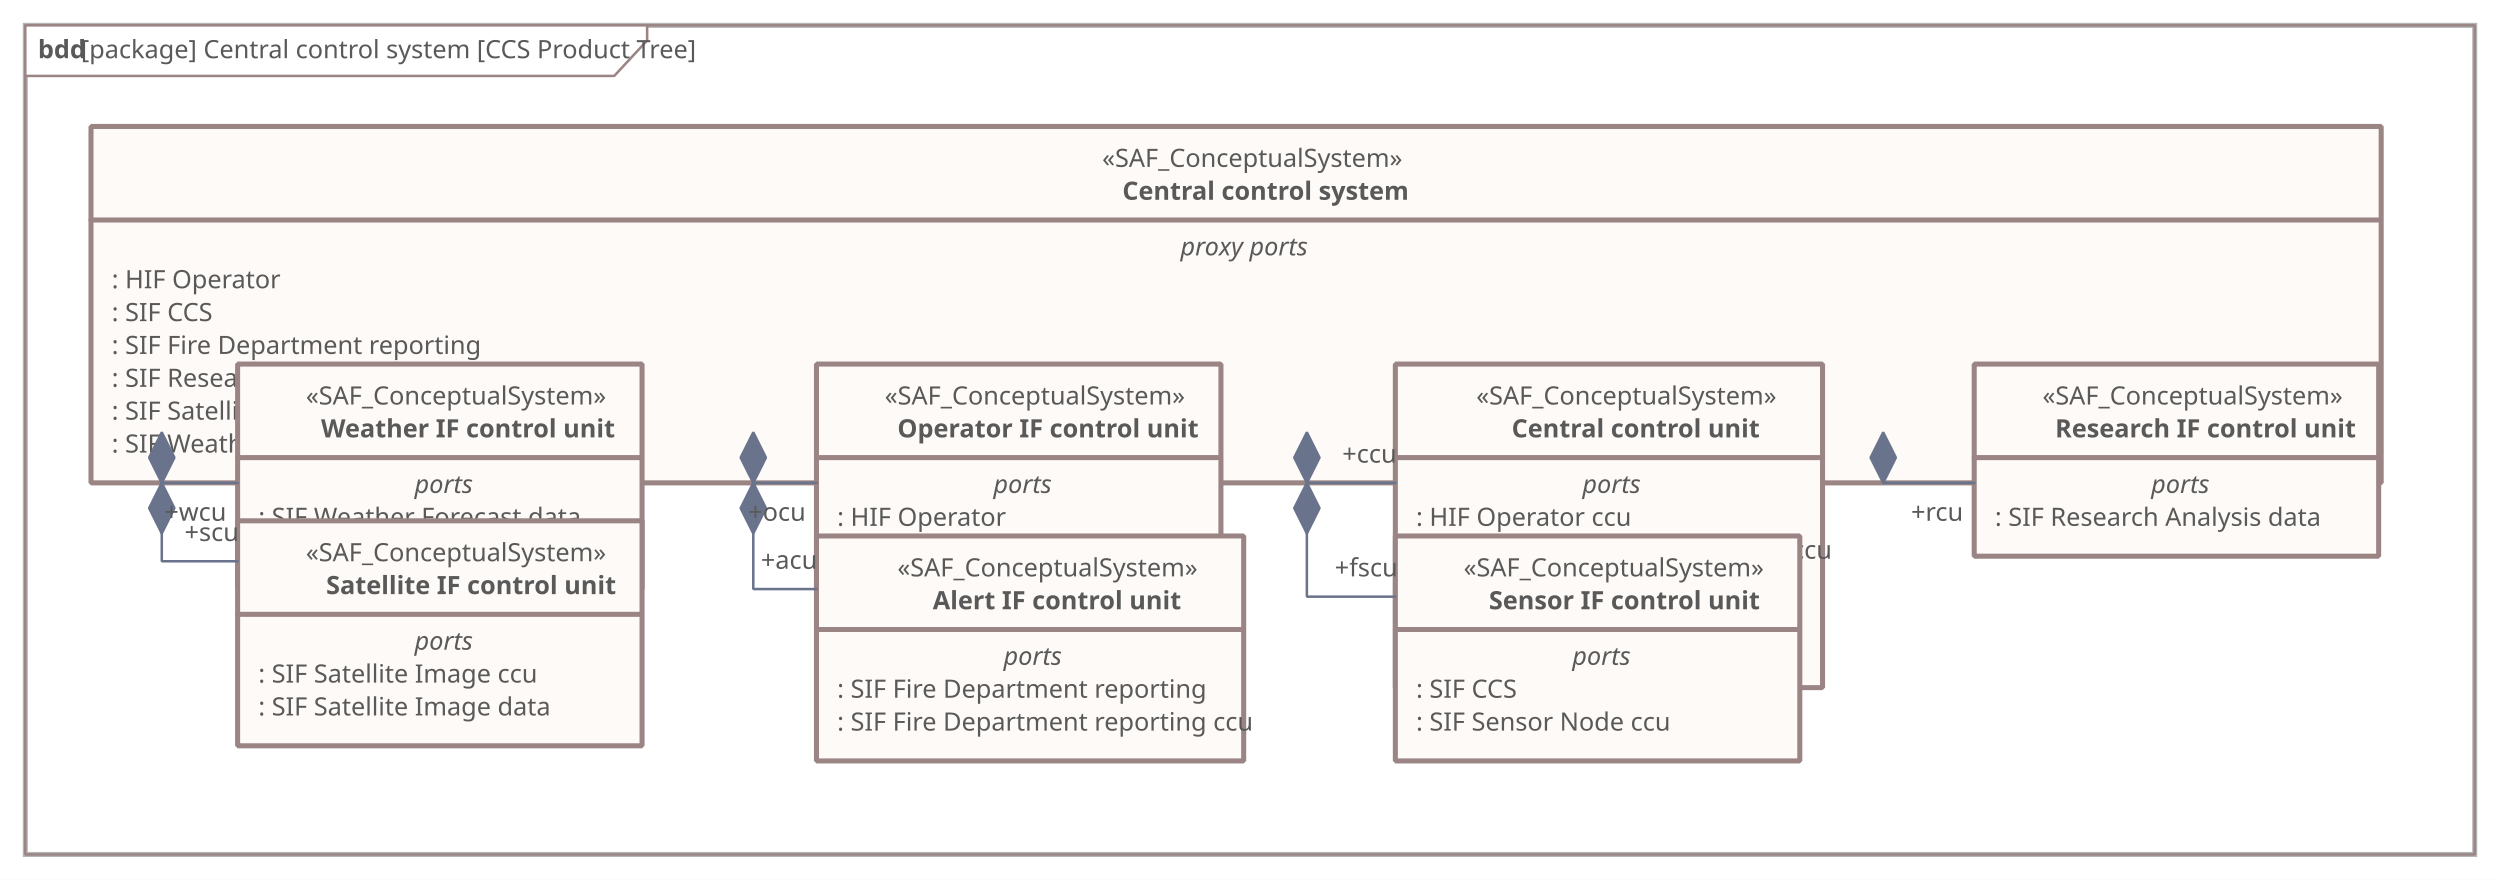
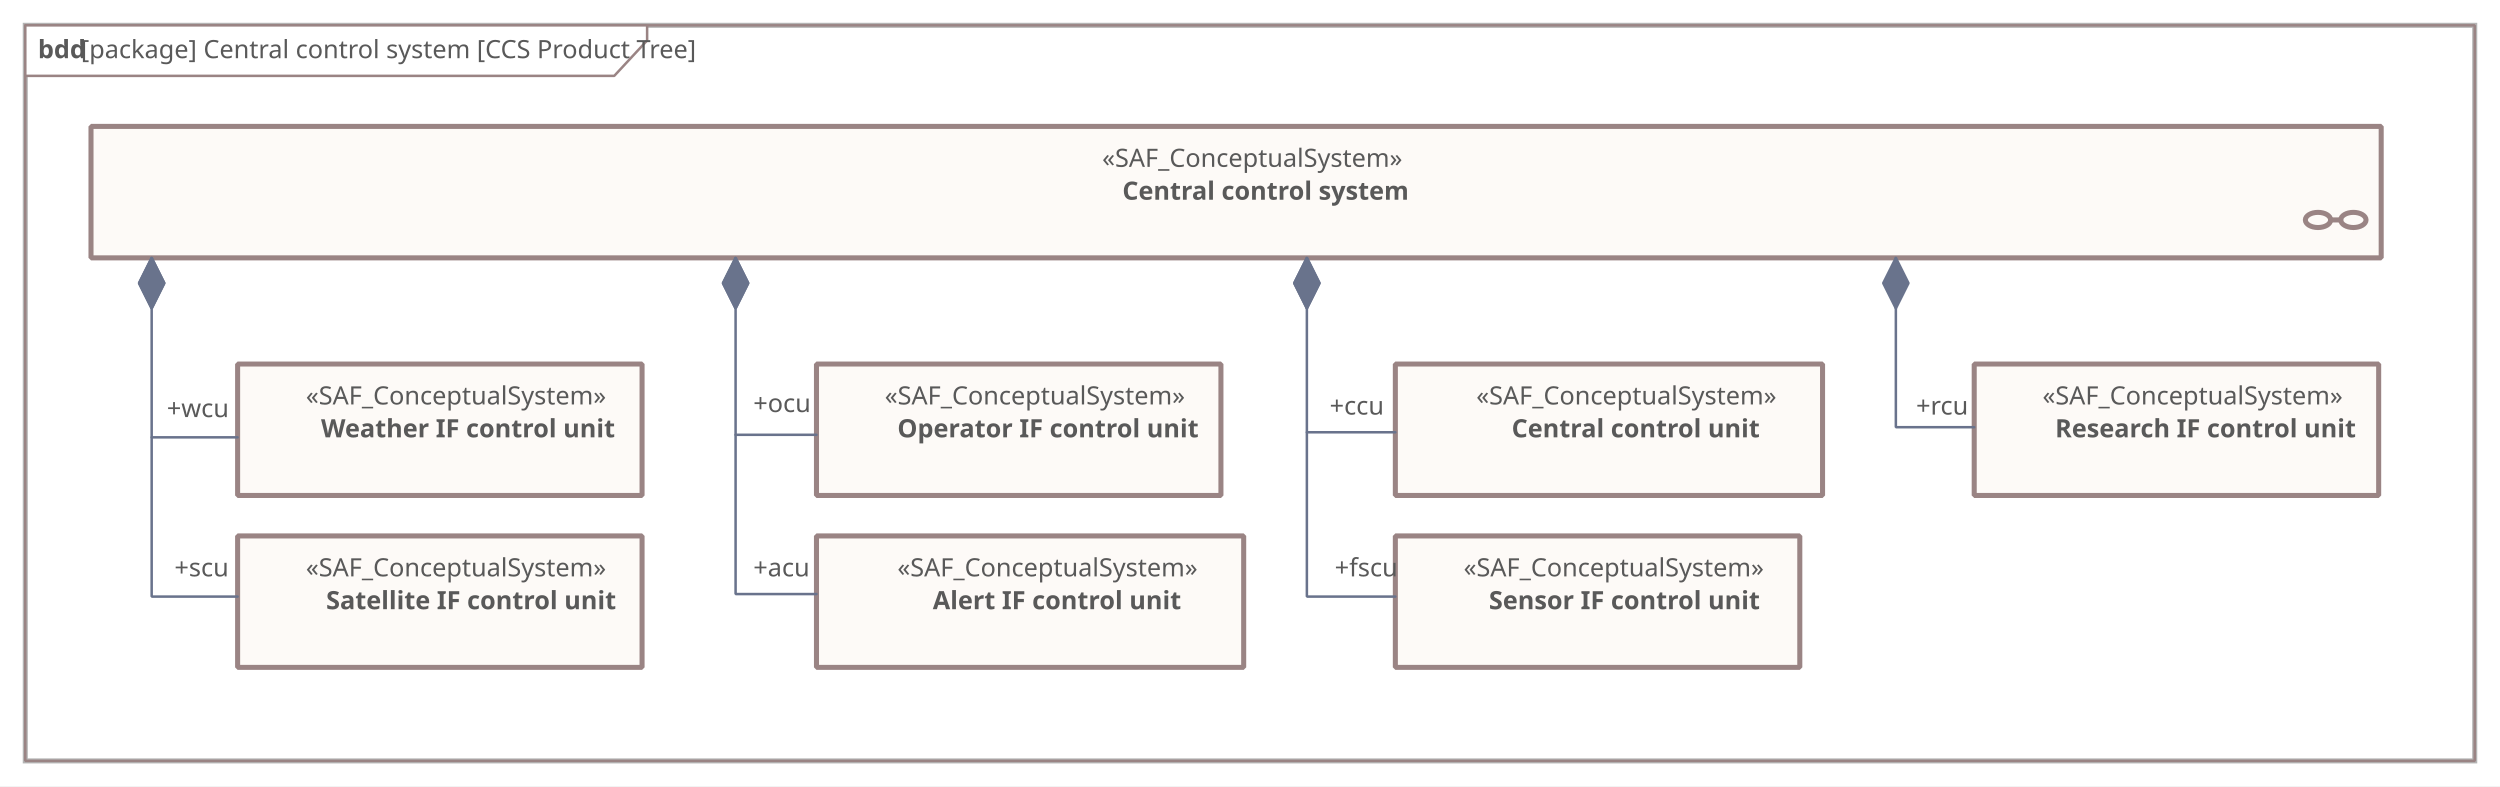
- <svg xmlns="http://www.w3.org/2000/svg" width="26.17cm" height="9.21cm" viewBox="0 0 989 348">
+ <svg xmlns="http://www.w3.org/2000/svg" width="26.17cm" height="8.23cm" viewBox="0 0 989 311">
  <g style="fill:#FFFFFF;fill-opacity:1.00;">
-     <rect x="0" y="0" width="989" height="348" shape-rendering="auto" />
+     <rect x="0" y="0" width="989" height="311" shape-rendering="auto" />
  </g>
  <g style="stroke-width:2;stroke-linecap:square;stroke-linejoin:miter; fill:#000000;fill-opacity:0.00; stroke:#B4B4B4; stroke-opacity:1.00;">
-     <path d="M 10 10 L 10 338 L 979 338 L 979 10 L 10 10" shape-rendering="auto" />
+     <path d="M 10 10 L 10 301 L 979 301 L 979 10 L 10 10" shape-rendering="auto" />
  </g>
  <g style="stroke-width:1;stroke-linecap:round;stroke-linejoin:bevel; fill:#000000;fill-opacity:0.00; stroke:#9A8484; stroke-opacity:1.00;">
-     <path d="M 10 10 L 10 338 L 979 338 L 979 10 L 10 10" shape-rendering="auto" />
+     <path d="M 10 10 L 10 301 L 979 301 L 979 10 L 10 10" shape-rendering="auto" />
  </g>
  <g style="stroke-width:1;stroke-linecap:round;stroke-linejoin:bevel; fill:#FFFFFF;fill-opacity:1.00; stroke:#9A8484; stroke-opacity:1.00;">
    <path d="M 10 30 L 243 30 L 256 16 L 256 10 L 10 10 Z" shape-rendering="auto" />
  </g>
  <g style="stroke-width:1;stroke-linecap:round;stroke-linejoin:bevel; fill:#595959;fill-opacity:1.00; stroke:#000000; stroke-opacity:0.00;">
    <text x="15.00" y="23.00" textLength="15" style="font-family:Calibri; font-weight:700; font-style:normal; font-size:10px; fill:#595959;fill-opacity:1.00; stroke:#000000; stroke-opacity:0.00; stroke-width:0; white-space: pre;" xml:space="preserve" transform="rotate(-0.00 15.00 23.00)">bdd</text>
    <text x="32.00" y="23.00" textLength="205" style="font-family:Calibri; font-weight:0; font-style:normal; font-size:10px; fill:#595959;fill-opacity:1.00; stroke:#000000; stroke-opacity:0.00; stroke-width:0; white-space: pre;" xml:space="preserve" transform="rotate(-0.00 32.00 23.00)">[package] Central control system [CCS Product Tree]</text>
  </g>
  <g style="stroke-width:2;stroke-linecap:round;stroke-linejoin:bevel; fill:#FDFAF7;fill-opacity:1.00; stroke:#9A8484; stroke-opacity:1.00;">
-     <rect x="36" y="50" width="906" height="141" rx="0.00" shape-rendering="auto" />
+     <rect x="36" y="50" width="906" height="52" rx="0.00" shape-rendering="auto" />
  </g>
  <g style="stroke-width:1;stroke-linecap:round;stroke-linejoin:bevel; fill:#595959;fill-opacity:1.00; stroke:#000000; stroke-opacity:0.00;">
    <text x="436.00" y="66.00" textLength="105" style="font-family:Calibri; font-weight:0; font-style:normal; font-size:10px; fill:#595959;fill-opacity:1.00; stroke:#000000; stroke-opacity:0.00; stroke-width:0; white-space: pre;" xml:space="preserve" transform="rotate(-0.00 436.00 66.00)">«SAF_ConceptualSystem»</text>
    <text x="444.00" y="79.00" textLength="90" style="font-family:Calibri; font-weight:700; font-style:normal; font-size:10px; fill:#595959;fill-opacity:1.00; stroke:#000000; stroke-opacity:0.00; stroke-width:0; white-space: pre;" xml:space="preserve" transform="rotate(-0.00 444.00 79.00)">Central control system</text>
  </g>
+   <g style="stroke-width:2;stroke-linecap:round;stroke-linejoin:bevel; fill:#FDFAF7;fill-opacity:1.00; stroke:#9A8484; stroke-opacity:1.00;">
+     <ellipse cx="917.00" cy="87.00" rx="5.00" ry="3.00" shape-rendering="auto" />
+     <ellipse cx="931.00" cy="87.00" rx="5.00" ry="3.00" shape-rendering="auto" />
+   </g>
  <g style="stroke-width:2;stroke-linecap:round;stroke-linejoin:bevel; fill:#000000;fill-opacity:0.00; stroke:#9A8484; stroke-opacity:1.00;">
-     <path d="M 36 87 L 941 87" shape-rendering="auto" />
-   </g>
-   <g style="stroke-width:1;stroke-linecap:round;stroke-linejoin:bevel; fill:#595959;fill-opacity:1.00; stroke:#000000; stroke-opacity:0.00;">
-     <text x="467.00" y="101.00" textLength="43" style="font-family:Calibri; font-weight:0; font-style:italic; font-size:10px; fill:#595959;fill-opacity:1.00; stroke:#000000; stroke-opacity:0.00; stroke-width:0; white-space: pre;" xml:space="preserve" transform="rotate(-0.00 467.00 101.00)">proxy ports</text>
-     <text x="39.00" y="114.00" textLength="61" style="font-family:Calibri; font-weight:0; font-style:normal; font-size:10px; fill:#595959;fill-opacity:1.00; stroke:#000000; stroke-opacity:0.00; stroke-width:0; white-space: pre;" xml:space="preserve" transform="rotate(-0.00 39.00 114.00)">  : HIF Operator</text>
-     <text x="39.00" y="127.00" textLength="39" style="font-family:Calibri; font-weight:0; font-style:normal; font-size:10px; fill:#595959;fill-opacity:1.00; stroke:#000000; stroke-opacity:0.00; stroke-width:0; white-space: pre;" xml:space="preserve" transform="rotate(-0.00 39.00 127.00)">  : SIF CCS</text>
-     <text x="39.00" y="140.00" textLength="127" style="font-family:Calibri; font-weight:0; font-style:normal; font-size:10px; fill:#595959;fill-opacity:1.00; stroke:#000000; stroke-opacity:0.00; stroke-width:0; white-space: pre;" xml:space="preserve" transform="rotate(-0.00 39.00 140.00)">  : SIF Fire Department reporting</text>
-     <text x="39.00" y="153.00" textLength="115" style="font-family:Calibri; font-weight:0; font-style:normal; font-size:10px; fill:#595959;fill-opacity:1.00; stroke:#000000; stroke-opacity:0.00; stroke-width:0; white-space: pre;" xml:space="preserve" transform="rotate(-0.00 39.00 153.00)">  : SIF Research Analysis data</text>
-     <text x="39.00" y="166.00" textLength="104" style="font-family:Calibri; font-weight:0; font-style:normal; font-size:10px; fill:#595959;fill-opacity:1.00; stroke:#000000; stroke-opacity:0.00; stroke-width:0; white-space: pre;" xml:space="preserve" transform="rotate(-0.00 39.00 166.00)">  : SIF Satellite Image data</text>
-     <text x="39.00" y="179.00" textLength="115" style="font-family:Calibri; font-weight:0; font-style:normal; font-size:10px; fill:#595959;fill-opacity:1.00; stroke:#000000; stroke-opacity:0.00; stroke-width:0; white-space: pre;" xml:space="preserve" transform="rotate(-0.00 39.00 179.00)">  : SIF Weather Forecast data</text>
+     <path d="M 922 87 L 926 87" shape-rendering="auto" />
  </g>
  <g style="stroke-width:2;stroke-linecap:round;stroke-linejoin:bevel; fill:#FDFAF7;fill-opacity:1.00; stroke:#9A8484; stroke-opacity:1.00;">
-     <ellipse cx="917.00" cy="176.00" rx="5.00" ry="3.00" shape-rendering="auto" />
-     <ellipse cx="931.00" cy="176.00" rx="5.00" ry="3.00" shape-rendering="auto" />
-   </g>
-   <g style="stroke-width:2;stroke-linecap:round;stroke-linejoin:bevel; fill:#000000;fill-opacity:0.00; stroke:#9A8484; stroke-opacity:1.00;">
-     <path d="M 922 176 L 926 176" shape-rendering="auto" />
-   </g>
-   <g style="stroke-width:2;stroke-linecap:round;stroke-linejoin:bevel; fill:#FDFAF7;fill-opacity:1.00; stroke:#9A8484; stroke-opacity:1.00;">
-     <rect x="94" y="144" width="160" height="89" rx="0.00" shape-rendering="auto" />
+     <rect x="94" y="144" width="160" height="52" rx="0.00" shape-rendering="auto" />
  </g>
  <g style="stroke-width:1;stroke-linecap:round;stroke-linejoin:bevel; fill:#595959;fill-opacity:1.00; stroke:#000000; stroke-opacity:0.00;">
    <text x="121.00" y="160.00" textLength="105" style="font-family:Calibri; font-weight:0; font-style:normal; font-size:10px; fill:#595959;fill-opacity:1.00; stroke:#000000; stroke-opacity:0.00; stroke-width:0; white-space: pre;" xml:space="preserve" transform="rotate(-0.00 121.00 160.00)">«SAF_ConceptualSystem»</text>
    <text x="127.00" y="173.00" textLength="93" style="font-family:Calibri; font-weight:700; font-style:normal; font-size:10px; fill:#595959;fill-opacity:1.00; stroke:#000000; stroke-opacity:0.00; stroke-width:0; white-space: pre;" xml:space="preserve" transform="rotate(-0.00 127.00 173.00)">Weather IF control unit</text>
  </g>
-   <g style="stroke-width:2;stroke-linecap:round;stroke-linejoin:bevel; fill:#000000;fill-opacity:0.00; stroke:#9A8484; stroke-opacity:1.00;">
-     <path d="M 94 181 L 253 181" shape-rendering="auto" />
+   <g style="stroke-width:2;stroke-linecap:round;stroke-linejoin:bevel; fill:#FDFAF7;fill-opacity:1.00; stroke:#9A8484; stroke-opacity:1.00;">
+     <rect x="94" y="212" width="160" height="52" rx="0.00" shape-rendering="auto" />
  </g>
  <g style="stroke-width:1;stroke-linecap:round;stroke-linejoin:bevel; fill:#595959;fill-opacity:1.00; stroke:#000000; stroke-opacity:0.00;">
-     <text x="164.00" y="195.00" textLength="20" style="font-family:Calibri; font-weight:0; font-style:italic; font-size:10px; fill:#595959;fill-opacity:1.00; stroke:#000000; stroke-opacity:0.00; stroke-width:0; white-space: pre;" xml:space="preserve" transform="rotate(-0.00 164.00 195.00)">ports</text>
-     <text x="97.00" y="208.00" textLength="115" style="font-family:Calibri; font-weight:0; font-style:normal; font-size:10px; fill:#595959;fill-opacity:1.00; stroke:#000000; stroke-opacity:0.00; stroke-width:0; white-space: pre;" xml:space="preserve" transform="rotate(-0.00 97.00 208.00)">  : SIF Weather Forecast data</text>
-     <text x="97.00" y="221.00" textLength="103" style="font-family:Calibri; font-weight:0; font-style:normal; font-size:10px; fill:#595959;fill-opacity:1.00; stroke:#000000; stroke-opacity:0.00; stroke-width:0; white-space: pre;" xml:space="preserve" transform="rotate(-0.00 97.00 221.00)">  : SIF Weather Region ccu</text>
+     <text x="121.00" y="228.00" textLength="105" style="font-family:Calibri; font-weight:0; font-style:normal; font-size:10px; fill:#595959;fill-opacity:1.00; stroke:#000000; stroke-opacity:0.00; stroke-width:0; white-space: pre;" xml:space="preserve" transform="rotate(-0.00 121.00 228.00)">«SAF_ConceptualSystem»</text>
+     <text x="129.00" y="241.00" textLength="89" style="font-family:Calibri; font-weight:700; font-style:normal; font-size:10px; fill:#595959;fill-opacity:1.00; stroke:#000000; stroke-opacity:0.00; stroke-width:0; white-space: pre;" xml:space="preserve" transform="rotate(-0.00 129.00 241.00)">Satellite IF control unit</text>
  </g>
  <g style="stroke-width:2;stroke-linecap:round;stroke-linejoin:bevel; fill:#FDFAF7;fill-opacity:1.00; stroke:#9A8484; stroke-opacity:1.00;">
-     <rect x="94" y="206" width="160" height="89" rx="0.00" shape-rendering="auto" />
-   </g>
-   <g style="stroke-width:1;stroke-linecap:round;stroke-linejoin:bevel; fill:#595959;fill-opacity:1.00; stroke:#000000; stroke-opacity:0.00;">
-     <text x="121.00" y="222.00" textLength="105" style="font-family:Calibri; font-weight:0; font-style:normal; font-size:10px; fill:#595959;fill-opacity:1.00; stroke:#000000; stroke-opacity:0.00; stroke-width:0; white-space: pre;" xml:space="preserve" transform="rotate(-0.00 121.00 222.00)">«SAF_ConceptualSystem»</text>
-     <text x="129.00" y="235.00" textLength="89" style="font-family:Calibri; font-weight:700; font-style:normal; font-size:10px; fill:#595959;fill-opacity:1.00; stroke:#000000; stroke-opacity:0.00; stroke-width:0; white-space: pre;" xml:space="preserve" transform="rotate(-0.00 129.00 235.00)">Satellite IF control unit</text>
-   </g>
-   <g style="stroke-width:2;stroke-linecap:round;stroke-linejoin:bevel; fill:#000000;fill-opacity:0.00; stroke:#9A8484; stroke-opacity:1.00;">
-     <path d="M 94 243 L 253 243" shape-rendering="auto" />
-   </g>
-   <g style="stroke-width:1;stroke-linecap:round;stroke-linejoin:bevel; fill:#595959;fill-opacity:1.00; stroke:#000000; stroke-opacity:0.00;">
-     <text x="164.00" y="257.00" textLength="20" style="font-family:Calibri; font-weight:0; font-style:italic; font-size:10px; fill:#595959;fill-opacity:1.00; stroke:#000000; stroke-opacity:0.00; stroke-width:0; white-space: pre;" xml:space="preserve" transform="rotate(-0.00 164.00 257.00)">ports</text>
-     <text x="97.00" y="270.00" textLength="99" style="font-family:Calibri; font-weight:0; font-style:normal; font-size:10px; fill:#595959;fill-opacity:1.00; stroke:#000000; stroke-opacity:0.00; stroke-width:0; white-space: pre;" xml:space="preserve" transform="rotate(-0.00 97.00 270.00)">  : SIF Satellite Image ccu</text>
-     <text x="97.00" y="283.00" textLength="104" style="font-family:Calibri; font-weight:0; font-style:normal; font-size:10px; fill:#595959;fill-opacity:1.00; stroke:#000000; stroke-opacity:0.00; stroke-width:0; white-space: pre;" xml:space="preserve" transform="rotate(-0.00 97.00 283.00)">  : SIF Satellite Image data</text>
-   </g>
-   <g style="stroke-width:2;stroke-linecap:round;stroke-linejoin:bevel; fill:#FDFAF7;fill-opacity:1.00; stroke:#9A8484; stroke-opacity:1.00;">
-     <rect x="323" y="144" width="160" height="89" rx="0.00" shape-rendering="auto" />
+     <rect x="323" y="144" width="160" height="52" rx="0.00" shape-rendering="auto" />
  </g>
  <g style="stroke-width:1;stroke-linecap:round;stroke-linejoin:bevel; fill:#595959;fill-opacity:1.00; stroke:#000000; stroke-opacity:0.00;">
    <text x="350.00" y="160.00" textLength="105" style="font-family:Calibri; font-weight:0; font-style:normal; font-size:10px; fill:#595959;fill-opacity:1.00; stroke:#000000; stroke-opacity:0.00; stroke-width:0; white-space: pre;" xml:space="preserve" transform="rotate(-0.00 350.00 160.00)">«SAF_ConceptualSystem»</text>
    <text x="355.00" y="173.00" textLength="95" style="font-family:Calibri; font-weight:700; font-style:normal; font-size:10px; fill:#595959;fill-opacity:1.00; stroke:#000000; stroke-opacity:0.00; stroke-width:0; white-space: pre;" xml:space="preserve" transform="rotate(-0.00 355.00 173.00)">Operator IF control unit</text>
  </g>
-   <g style="stroke-width:2;stroke-linecap:round;stroke-linejoin:bevel; fill:#000000;fill-opacity:0.00; stroke:#9A8484; stroke-opacity:1.00;">
-     <path d="M 323 181 L 482 181" shape-rendering="auto" />
-   </g>
-   <g style="stroke-width:1;stroke-linecap:round;stroke-linejoin:bevel; fill:#595959;fill-opacity:1.00; stroke:#000000; stroke-opacity:0.00;">
-     <text x="393.00" y="195.00" textLength="20" style="font-family:Calibri; font-weight:0; font-style:italic; font-size:10px; fill:#595959;fill-opacity:1.00; stroke:#000000; stroke-opacity:0.00; stroke-width:0; white-space: pre;" xml:space="preserve" transform="rotate(-0.00 393.00 195.00)">ports</text>
-     <text x="326.00" y="208.00" textLength="61" style="font-family:Calibri; font-weight:0; font-style:normal; font-size:10px; fill:#595959;fill-opacity:1.00; stroke:#000000; stroke-opacity:0.00; stroke-width:0; white-space: pre;" xml:space="preserve" transform="rotate(-0.00 326.00 208.00)">  : HIF Operator</text>
-     <text x="326.00" y="221.00" textLength="76" style="font-family:Calibri; font-weight:0; font-style:normal; font-size:10px; fill:#595959;fill-opacity:1.00; stroke:#000000; stroke-opacity:0.00; stroke-width:0; white-space: pre;" xml:space="preserve" transform="rotate(-0.00 326.00 221.00)">  : HIF Operator ccu</text>
-   </g>
  <g style="stroke-width:2;stroke-linecap:round;stroke-linejoin:bevel; fill:#FDFAF7;fill-opacity:1.00; stroke:#9A8484; stroke-opacity:1.00;">
-     <rect x="323" y="212" width="169" height="89" rx="0.00" shape-rendering="auto" />
+     <rect x="323" y="212" width="169" height="52" rx="0.00" shape-rendering="auto" />
  </g>
  <g style="stroke-width:1;stroke-linecap:round;stroke-linejoin:bevel; fill:#595959;fill-opacity:1.00; stroke:#000000; stroke-opacity:0.00;">
    <text x="355.00" y="228.00" textLength="105" style="font-family:Calibri; font-weight:0; font-style:normal; font-size:10px; fill:#595959;fill-opacity:1.00; stroke:#000000; stroke-opacity:0.00; stroke-width:0; white-space: pre;" xml:space="preserve" transform="rotate(-0.00 355.00 228.00)">«SAF_ConceptualSystem»</text>
    <text x="369.00" y="241.00" textLength="77" style="font-family:Calibri; font-weight:700; font-style:normal; font-size:10px; fill:#595959;fill-opacity:1.00; stroke:#000000; stroke-opacity:0.00; stroke-width:0; white-space: pre;" xml:space="preserve" transform="rotate(-0.00 369.00 241.00)">Alert IF control unit</text>
  </g>
-   <g style="stroke-width:2;stroke-linecap:round;stroke-linejoin:bevel; fill:#000000;fill-opacity:0.00; stroke:#9A8484; stroke-opacity:1.00;">
-     <path d="M 323 249 L 491 249" shape-rendering="auto" />
-   </g>
-   <g style="stroke-width:1;stroke-linecap:round;stroke-linejoin:bevel; fill:#595959;fill-opacity:1.00; stroke:#000000; stroke-opacity:0.00;">
-     <text x="397.00" y="263.00" textLength="20" style="font-family:Calibri; font-weight:0; font-style:italic; font-size:10px; fill:#595959;fill-opacity:1.00; stroke:#000000; stroke-opacity:0.00; stroke-width:0; white-space: pre;" xml:space="preserve" transform="rotate(-0.00 397.00 263.00)">ports</text>
-     <text x="326.00" y="276.00" textLength="127" style="font-family:Calibri; font-weight:0; font-style:normal; font-size:10px; fill:#595959;fill-opacity:1.00; stroke:#000000; stroke-opacity:0.00; stroke-width:0; white-space: pre;" xml:space="preserve" transform="rotate(-0.00 326.00 276.00)">  : SIF Fire Department reporting</text>
-     <text x="326.00" y="289.00" textLength="142" style="font-family:Calibri; font-weight:0; font-style:normal; font-size:10px; fill:#595959;fill-opacity:1.00; stroke:#000000; stroke-opacity:0.00; stroke-width:0; white-space: pre;" xml:space="preserve" transform="rotate(-0.00 326.00 289.00)">  : SIF Fire Department reporting ccu</text>
-   </g>
  <g style="stroke-width:2;stroke-linecap:round;stroke-linejoin:bevel; fill:#FDFAF7;fill-opacity:1.00; stroke:#9A8484; stroke-opacity:1.00;">
-     <rect x="552" y="144" width="169" height="128" rx="0.00" shape-rendering="auto" />
+     <rect x="552" y="144" width="169" height="52" rx="0.00" shape-rendering="auto" />
  </g>
  <g style="stroke-width:1;stroke-linecap:round;stroke-linejoin:bevel; fill:#595959;fill-opacity:1.00; stroke:#000000; stroke-opacity:0.00;">
    <text x="584.00" y="160.00" textLength="105" style="font-family:Calibri; font-weight:0; font-style:normal; font-size:10px; fill:#595959;fill-opacity:1.00; stroke:#000000; stroke-opacity:0.00; stroke-width:0; white-space: pre;" xml:space="preserve" transform="rotate(-0.00 584.00 160.00)">«SAF_ConceptualSystem»</text>
    <text x="598.00" y="173.00" textLength="76" style="font-family:Calibri; font-weight:700; font-style:normal; font-size:10px; fill:#595959;fill-opacity:1.00; stroke:#000000; stroke-opacity:0.00; stroke-width:0; white-space: pre;" xml:space="preserve" transform="rotate(-0.00 598.00 173.00)">Central control unit</text>
  </g>
-   <g style="stroke-width:2;stroke-linecap:round;stroke-linejoin:bevel; fill:#000000;fill-opacity:0.00; stroke:#9A8484; stroke-opacity:1.00;">
-     <path d="M 552 181 L 720 181" shape-rendering="auto" />
-   </g>
-   <g style="stroke-width:1;stroke-linecap:round;stroke-linejoin:bevel; fill:#595959;fill-opacity:1.00; stroke:#000000; stroke-opacity:0.00;">
-     <text x="626.00" y="195.00" textLength="20" style="font-family:Calibri; font-weight:0; font-style:italic; font-size:10px; fill:#595959;fill-opacity:1.00; stroke:#000000; stroke-opacity:0.00; stroke-width:0; white-space: pre;" xml:space="preserve" transform="rotate(-0.00 626.00 195.00)">ports</text>
-     <text x="555.00" y="208.00" textLength="76" style="font-family:Calibri; font-weight:0; font-style:normal; font-size:10px; fill:#595959;fill-opacity:1.00; stroke:#000000; stroke-opacity:0.00; stroke-width:0; white-space: pre;" xml:space="preserve" transform="rotate(-0.00 555.00 208.00)">  : HIF Operator ccu</text>
-     <text x="555.00" y="221.00" textLength="142" style="font-family:Calibri; font-weight:0; font-style:normal; font-size:10px; fill:#595959;fill-opacity:1.00; stroke:#000000; stroke-opacity:0.00; stroke-width:0; white-space: pre;" xml:space="preserve" transform="rotate(-0.00 555.00 221.00)">  : SIF Fire Department reporting ccu</text>
-     <text x="555.00" y="234.00" textLength="99" style="font-family:Calibri; font-weight:0; font-style:normal; font-size:10px; fill:#595959;fill-opacity:1.00; stroke:#000000; stroke-opacity:0.00; stroke-width:0; white-space: pre;" xml:space="preserve" transform="rotate(-0.00 555.00 234.00)">  : SIF Satellite Image ccu</text>
-     <text x="555.00" y="247.00" textLength="89" style="font-family:Calibri; font-weight:0; font-style:normal; font-size:10px; fill:#595959;fill-opacity:1.00; stroke:#000000; stroke-opacity:0.00; stroke-width:0; white-space: pre;" xml:space="preserve" transform="rotate(-0.00 555.00 247.00)">  : SIF Sensor Node ccu</text>
-     <text x="555.00" y="260.00" textLength="103" style="font-family:Calibri; font-weight:0; font-style:normal; font-size:10px; fill:#595959;fill-opacity:1.00; stroke:#000000; stroke-opacity:0.00; stroke-width:0; white-space: pre;" xml:space="preserve" transform="rotate(-0.00 555.00 260.00)">  : SIF Weather Region ccu</text>
-   </g>
  <g style="stroke-width:2;stroke-linecap:round;stroke-linejoin:bevel; fill:#FDFAF7;fill-opacity:1.00; stroke:#9A8484; stroke-opacity:1.00;">
-     <rect x="552" y="212" width="160" height="89" rx="0.00" shape-rendering="auto" />
+     <rect x="552" y="212" width="160" height="52" rx="0.00" shape-rendering="auto" />
  </g>
  <g style="stroke-width:1;stroke-linecap:round;stroke-linejoin:bevel; fill:#595959;fill-opacity:1.00; stroke:#000000; stroke-opacity:0.00;">
    <text x="579.00" y="228.00" textLength="105" style="font-family:Calibri; font-weight:0; font-style:normal; font-size:10px; fill:#595959;fill-opacity:1.00; stroke:#000000; stroke-opacity:0.00; stroke-width:0; white-space: pre;" xml:space="preserve" transform="rotate(-0.00 579.00 228.00)">«SAF_ConceptualSystem»</text>
    <text x="589.00" y="241.00" textLength="85" style="font-family:Calibri; font-weight:700; font-style:normal; font-size:10px; fill:#595959;fill-opacity:1.00; stroke:#000000; stroke-opacity:0.00; stroke-width:0; white-space: pre;" xml:space="preserve" transform="rotate(-0.00 589.00 241.00)">Sensor IF control unit</text>
  </g>
-   <g style="stroke-width:2;stroke-linecap:round;stroke-linejoin:bevel; fill:#000000;fill-opacity:0.00; stroke:#9A8484; stroke-opacity:1.00;">
-     <path d="M 552 249 L 711 249" shape-rendering="auto" />
-   </g>
-   <g style="stroke-width:1;stroke-linecap:round;stroke-linejoin:bevel; fill:#595959;fill-opacity:1.00; stroke:#000000; stroke-opacity:0.00;">
-     <text x="622.00" y="263.00" textLength="20" style="font-family:Calibri; font-weight:0; font-style:italic; font-size:10px; fill:#595959;fill-opacity:1.00; stroke:#000000; stroke-opacity:0.00; stroke-width:0; white-space: pre;" xml:space="preserve" transform="rotate(-0.00 622.00 263.00)">ports</text>
-     <text x="555.00" y="276.00" textLength="39" style="font-family:Calibri; font-weight:0; font-style:normal; font-size:10px; fill:#595959;fill-opacity:1.00; stroke:#000000; stroke-opacity:0.00; stroke-width:0; white-space: pre;" xml:space="preserve" transform="rotate(-0.00 555.00 276.00)">  : SIF CCS</text>
-     <text x="555.00" y="289.00" textLength="89" style="font-family:Calibri; font-weight:0; font-style:normal; font-size:10px; fill:#595959;fill-opacity:1.00; stroke:#000000; stroke-opacity:0.00; stroke-width:0; white-space: pre;" xml:space="preserve" transform="rotate(-0.00 555.00 289.00)">  : SIF Sensor Node ccu</text>
-   </g>
  <g style="stroke-width:2;stroke-linecap:round;stroke-linejoin:bevel; fill:#FDFAF7;fill-opacity:1.00; stroke:#9A8484; stroke-opacity:1.00;">
-     <rect x="781" y="144" width="160" height="76" rx="0.00" shape-rendering="auto" />
+     <rect x="781" y="144" width="160" height="52" rx="0.00" shape-rendering="auto" />
  </g>
  <g style="stroke-width:1;stroke-linecap:round;stroke-linejoin:bevel; fill:#595959;fill-opacity:1.00; stroke:#000000; stroke-opacity:0.00;">
    <text x="808.00" y="160.00" textLength="105" style="font-family:Calibri; font-weight:0; font-style:normal; font-size:10px; fill:#595959;fill-opacity:1.00; stroke:#000000; stroke-opacity:0.00; stroke-width:0; white-space: pre;" xml:space="preserve" transform="rotate(-0.00 808.00 160.00)">«SAF_ConceptualSystem»</text>
    <text x="813.00" y="173.00" textLength="95" style="font-family:Calibri; font-weight:700; font-style:normal; font-size:10px; fill:#595959;fill-opacity:1.00; stroke:#000000; stroke-opacity:0.00; stroke-width:0; white-space: pre;" xml:space="preserve" transform="rotate(-0.00 813.00 173.00)">Research IF control unit</text>
  </g>
-   <g style="stroke-width:2;stroke-linecap:round;stroke-linejoin:bevel; fill:#000000;fill-opacity:0.00; stroke:#9A8484; stroke-opacity:1.00;">
-     <path d="M 781 181 L 940 181" shape-rendering="auto" />
+   <g style="stroke-width:1;stroke-linecap:round;stroke-linejoin:bevel; fill:#000000;fill-opacity:0.00; stroke:#69738C; stroke-opacity:1.00;">
+     <path d="M 94 173 L 60 173 M 60 102" shape-rendering="auto" />
+   </g>
+   <g style="stroke-width:1;stroke-linecap:round;stroke-linejoin:bevel; fill:#69738C;fill-opacity:1.00; stroke:#69738C; stroke-opacity:1.00;">
+     <polygon points="65 112 60 102 55 112 60 122" shape-rendering="auto" style="fill-rule:evenodd;" />
+   </g>
+   <g style="stroke-width:1;stroke-linecap:round;stroke-linejoin:bevel; fill:#000000;fill-opacity:0.00; stroke:#69738C; stroke-opacity:1.00;">
+     <path d="M 94 236 L 60 236 L 60 102" shape-rendering="auto" />
+   </g>
+   <g style="stroke-width:1;stroke-linecap:round;stroke-linejoin:bevel; fill:#69738C;fill-opacity:1.00; stroke:#69738C; stroke-opacity:1.00;">
+     <polygon points="65 112 60 102 55 112 60 122" shape-rendering="auto" style="fill-rule:evenodd;" />
+   </g>
+   <g style="stroke-width:1;stroke-linecap:round;stroke-linejoin:bevel; fill:#000000;fill-opacity:0.00; stroke:#69738C; stroke-opacity:1.00;">
+     <path d="M 323 172 L 291 172 M 291 102" shape-rendering="auto" />
+   </g>
+   <g style="stroke-width:1;stroke-linecap:round;stroke-linejoin:bevel; fill:#69738C;fill-opacity:1.00; stroke:#69738C; stroke-opacity:1.00;">
+     <polygon points="296 112 291 102 286 112 291 122" shape-rendering="auto" style="fill-rule:evenodd;" />
+   </g>
+   <g style="stroke-width:1;stroke-linecap:round;stroke-linejoin:bevel; fill:#000000;fill-opacity:0.00; stroke:#69738C; stroke-opacity:1.00;">
+     <path d="M 323 235 L 291 235 L 291 102" shape-rendering="auto" />
+   </g>
+   <g style="stroke-width:1;stroke-linecap:round;stroke-linejoin:bevel; fill:#69738C;fill-opacity:1.00; stroke:#69738C; stroke-opacity:1.00;">
+     <polygon points="296 112 291 102 286 112 291 122" shape-rendering="auto" style="fill-rule:evenodd;" />
+   </g>
+   <g style="stroke-width:1;stroke-linecap:round;stroke-linejoin:bevel; fill:#000000;fill-opacity:0.00; stroke:#69738C; stroke-opacity:1.00;">
+     <path d="M 552 171 L 517 171 M 517 102" shape-rendering="auto" />
+   </g>
+   <g style="stroke-width:1;stroke-linecap:round;stroke-linejoin:bevel; fill:#69738C;fill-opacity:1.00; stroke:#69738C; stroke-opacity:1.00;">
+     <polygon points="522 112 517 102 512 112 517 122" shape-rendering="auto" style="fill-rule:evenodd;" />
+   </g>
+   <g style="stroke-width:1;stroke-linecap:round;stroke-linejoin:bevel; fill:#000000;fill-opacity:0.00; stroke:#69738C; stroke-opacity:1.00;">
+     <path d="M 552 236 L 517 236 L 517 102" shape-rendering="auto" />
+   </g>
+   <g style="stroke-width:1;stroke-linecap:round;stroke-linejoin:bevel; fill:#69738C;fill-opacity:1.00; stroke:#69738C; stroke-opacity:1.00;">
+     <polygon points="522 112 517 102 512 112 517 122" shape-rendering="auto" style="fill-rule:evenodd;" />
+   </g>
+   <g style="stroke-width:1;stroke-linecap:round;stroke-linejoin:bevel; fill:#000000;fill-opacity:0.00; stroke:#69738C; stroke-opacity:1.00;">
+     <path d="M 781 169 L 750 169 L 750 102" shape-rendering="auto" />
+   </g>
+   <g style="stroke-width:1;stroke-linecap:round;stroke-linejoin:bevel; fill:#69738C;fill-opacity:1.00; stroke:#69738C; stroke-opacity:1.00;">
+     <polygon points="755 112 750 102 745 112 750 122" shape-rendering="auto" style="fill-rule:evenodd;" />
  </g>
  <g style="stroke-width:1;stroke-linecap:round;stroke-linejoin:bevel; fill:#595959;fill-opacity:1.00; stroke:#000000; stroke-opacity:0.00;">
-     <text x="851.00" y="195.00" textLength="20" style="font-family:Calibri; font-weight:0; font-style:italic; font-size:10px; fill:#595959;fill-opacity:1.00; stroke:#000000; stroke-opacity:0.00; stroke-width:0; white-space: pre;" xml:space="preserve" transform="rotate(-0.00 851.00 195.00)">ports</text>
-     <text x="784.00" y="208.00" textLength="115" style="font-family:Calibri; font-weight:0; font-style:normal; font-size:10px; fill:#595959;fill-opacity:1.00; stroke:#000000; stroke-opacity:0.00; stroke-width:0; white-space: pre;" xml:space="preserve" transform="rotate(-0.00 784.00 208.00)">  : SIF Research Analysis data</text>
-   </g>
-   <g style="stroke-width:1;stroke-linecap:round;stroke-linejoin:bevel; fill:#000000;fill-opacity:0.00; stroke:#69738C; stroke-opacity:1.00;">
-     <path d="M 94 191 L 64 191" shape-rendering="auto" />
-   </g>
-   <g style="stroke-width:1;stroke-linecap:round;stroke-linejoin:bevel; fill:#69738C;fill-opacity:1.00; stroke:#69738C; stroke-opacity:1.00;">
-     <polygon points="59 181 64 191 69 181 64 171" shape-rendering="auto" style="fill-rule:evenodd;" />
-   </g>
-   <g style="stroke-width:1;stroke-linecap:round;stroke-linejoin:bevel; fill:#000000;fill-opacity:0.00; stroke:#69738C; stroke-opacity:1.00;">
-     <path d="M 94 222 L 64 222 L 64 191" shape-rendering="auto" />
-   </g>
-   <g style="stroke-width:1;stroke-linecap:round;stroke-linejoin:bevel; fill:#69738C;fill-opacity:1.00; stroke:#69738C; stroke-opacity:1.00;">
-     <polygon points="69 201 64 191 59 201 64 211" shape-rendering="auto" style="fill-rule:evenodd;" />
-   </g>
-   <g style="stroke-width:1;stroke-linecap:round;stroke-linejoin:bevel; fill:#000000;fill-opacity:0.00; stroke:#69738C; stroke-opacity:1.00;">
-     <path d="M 323 191 L 298 191" shape-rendering="auto" />
-   </g>
-   <g style="stroke-width:1;stroke-linecap:round;stroke-linejoin:bevel; fill:#69738C;fill-opacity:1.00; stroke:#69738C; stroke-opacity:1.00;">
-     <polygon points="293 181 298 191 303 181 298 171" shape-rendering="auto" style="fill-rule:evenodd;" />
-   </g>
-   <g style="stroke-width:1;stroke-linecap:round;stroke-linejoin:bevel; fill:#000000;fill-opacity:0.00; stroke:#69738C; stroke-opacity:1.00;">
-     <path d="M 323 233 L 298 233 L 298 191" shape-rendering="auto" />
-   </g>
-   <g style="stroke-width:1;stroke-linecap:round;stroke-linejoin:bevel; fill:#69738C;fill-opacity:1.00; stroke:#69738C; stroke-opacity:1.00;">
-     <polygon points="303 201 298 191 293 201 298 211" shape-rendering="auto" style="fill-rule:evenodd;" />
-   </g>
-   <g style="stroke-width:1;stroke-linecap:round;stroke-linejoin:bevel; fill:#000000;fill-opacity:0.00; stroke:#69738C; stroke-opacity:1.00;">
-     <path d="M 552 191 L 517 191" shape-rendering="auto" />
-   </g>
-   <g style="stroke-width:1;stroke-linecap:round;stroke-linejoin:bevel; fill:#69738C;fill-opacity:1.00; stroke:#69738C; stroke-opacity:1.00;">
-     <polygon points="512 181 517 191 522 181 517 171" shape-rendering="auto" style="fill-rule:evenodd;" />
-   </g>
-   <g style="stroke-width:1;stroke-linecap:round;stroke-linejoin:bevel; fill:#000000;fill-opacity:0.00; stroke:#69738C; stroke-opacity:1.00;">
-     <path d="M 552 236 L 517 236 L 517 191" shape-rendering="auto" />
-   </g>
-   <g style="stroke-width:1;stroke-linecap:round;stroke-linejoin:bevel; fill:#69738C;fill-opacity:1.00; stroke:#69738C; stroke-opacity:1.00;">
-     <polygon points="522 201 517 191 512 201 517 211" shape-rendering="auto" style="fill-rule:evenodd;" />
-   </g>
-   <g style="stroke-width:1;stroke-linecap:round;stroke-linejoin:bevel; fill:#000000;fill-opacity:0.00; stroke:#69738C; stroke-opacity:1.00;">
-     <path d="M 781 191 L 745 191" shape-rendering="auto" />
-   </g>
-   <g style="stroke-width:1;stroke-linecap:round;stroke-linejoin:bevel; fill:#69738C;fill-opacity:1.00; stroke:#69738C; stroke-opacity:1.00;">
-     <polygon points="740 181 745 191 750 181 745 171" shape-rendering="auto" style="fill-rule:evenodd;" />
-   </g>
-   <g style="stroke-width:1;stroke-linecap:round;stroke-linejoin:bevel; fill:#595959;fill-opacity:1.00; stroke:#000000; stroke-opacity:0.00;">
-     <text x="756.00" y="206.00" textLength="17" style="font-family:Calibri; font-weight:0; font-style:normal; font-size:10px; fill:#595959;fill-opacity:1.00; stroke:#000000; stroke-opacity:0.00; stroke-width:0; white-space: pre;" xml:space="preserve" transform="rotate(-0.00 756.00 206.00)">+rcu</text>
-     <text x="301.00" y="225.00" textLength="19" style="font-family:Calibri; font-weight:0; font-style:normal; font-size:10px; fill:#595959;fill-opacity:1.00; stroke:#000000; stroke-opacity:0.00; stroke-width:0; white-space: pre;" xml:space="preserve" transform="rotate(-0.00 301.00 225.00)">+acu</text>
-     <text x="65.00" y="206.00" textLength="21" style="font-family:Calibri; font-weight:0; font-style:normal; font-size:10px; fill:#595959;fill-opacity:1.00; stroke:#000000; stroke-opacity:0.00; stroke-width:0; white-space: pre;" xml:space="preserve" transform="rotate(-0.00 65.00 206.00)">+wcu</text>
-     <text x="531.00" y="183.00" textLength="18" style="font-family:Calibri; font-weight:0; font-style:normal; font-size:10px; fill:#595959;fill-opacity:1.00; stroke:#000000; stroke-opacity:0.00; stroke-width:0; white-space: pre;" xml:space="preserve" transform="rotate(-0.00 531.00 183.00)">+ccu</text>
-     <text x="73.00" y="214.00" textLength="18" style="font-family:Calibri; font-weight:0; font-style:normal; font-size:10px; fill:#595959;fill-opacity:1.00; stroke:#000000; stroke-opacity:0.00; stroke-width:0; white-space: pre;" xml:space="preserve" transform="rotate(-0.00 73.00 214.00)">+scu</text>
+     <text x="758.00" y="164.00" textLength="17" style="font-family:Calibri; font-weight:0; font-style:normal; font-size:10px; fill:#595959;fill-opacity:1.00; stroke:#000000; stroke-opacity:0.00; stroke-width:0; white-space: pre;" xml:space="preserve" transform="rotate(-0.00 758.00 164.00)">+rcu</text>
+     <text x="66.00" y="165.00" textLength="21" style="font-family:Calibri; font-weight:0; font-style:normal; font-size:10px; fill:#595959;fill-opacity:1.00; stroke:#000000; stroke-opacity:0.00; stroke-width:0; white-space: pre;" xml:space="preserve" transform="rotate(-0.00 66.00 165.00)">+wcu</text>
    <text x="528.00" y="228.00" textLength="21" style="font-family:Calibri; font-weight:0; font-style:normal; font-size:10px; fill:#595959;fill-opacity:1.00; stroke:#000000; stroke-opacity:0.00; stroke-width:0; white-space: pre;" xml:space="preserve" transform="rotate(-0.00 528.00 228.00)">+fscu</text>
-     <text x="296.00" y="206.00" textLength="19" style="font-family:Calibri; font-weight:0; font-style:normal; font-size:10px; fill:#595959;fill-opacity:1.00; stroke:#000000; stroke-opacity:0.00; stroke-width:0; white-space: pre;" xml:space="preserve" transform="rotate(-0.00 296.00 206.00)">+ocu</text>
+     <text x="298.00" y="228.00" textLength="19" style="font-family:Calibri; font-weight:0; font-style:normal; font-size:10px; fill:#595959;fill-opacity:1.00; stroke:#000000; stroke-opacity:0.00; stroke-width:0; white-space: pre;" xml:space="preserve" transform="rotate(-0.00 298.00 228.00)">+acu</text>
+     <text x="526.00" y="164.00" textLength="18" style="font-family:Calibri; font-weight:0; font-style:normal; font-size:10px; fill:#595959;fill-opacity:1.00; stroke:#000000; stroke-opacity:0.00; stroke-width:0; white-space: pre;" xml:space="preserve" transform="rotate(-0.00 526.00 164.00)">+ccu</text>
+     <text x="69.00" y="228.00" textLength="18" style="font-family:Calibri; font-weight:0; font-style:normal; font-size:10px; fill:#595959;fill-opacity:1.00; stroke:#000000; stroke-opacity:0.00; stroke-width:0; white-space: pre;" xml:space="preserve" transform="rotate(-0.00 69.00 228.00)">+scu</text>
+     <text x="298.00" y="163.00" textLength="19" style="font-family:Calibri; font-weight:0; font-style:normal; font-size:10px; fill:#595959;fill-opacity:1.00; stroke:#000000; stroke-opacity:0.00; stroke-width:0; white-space: pre;" xml:space="preserve" transform="rotate(-0.00 298.00 163.00)">+ocu</text>
  </g>
</svg>
